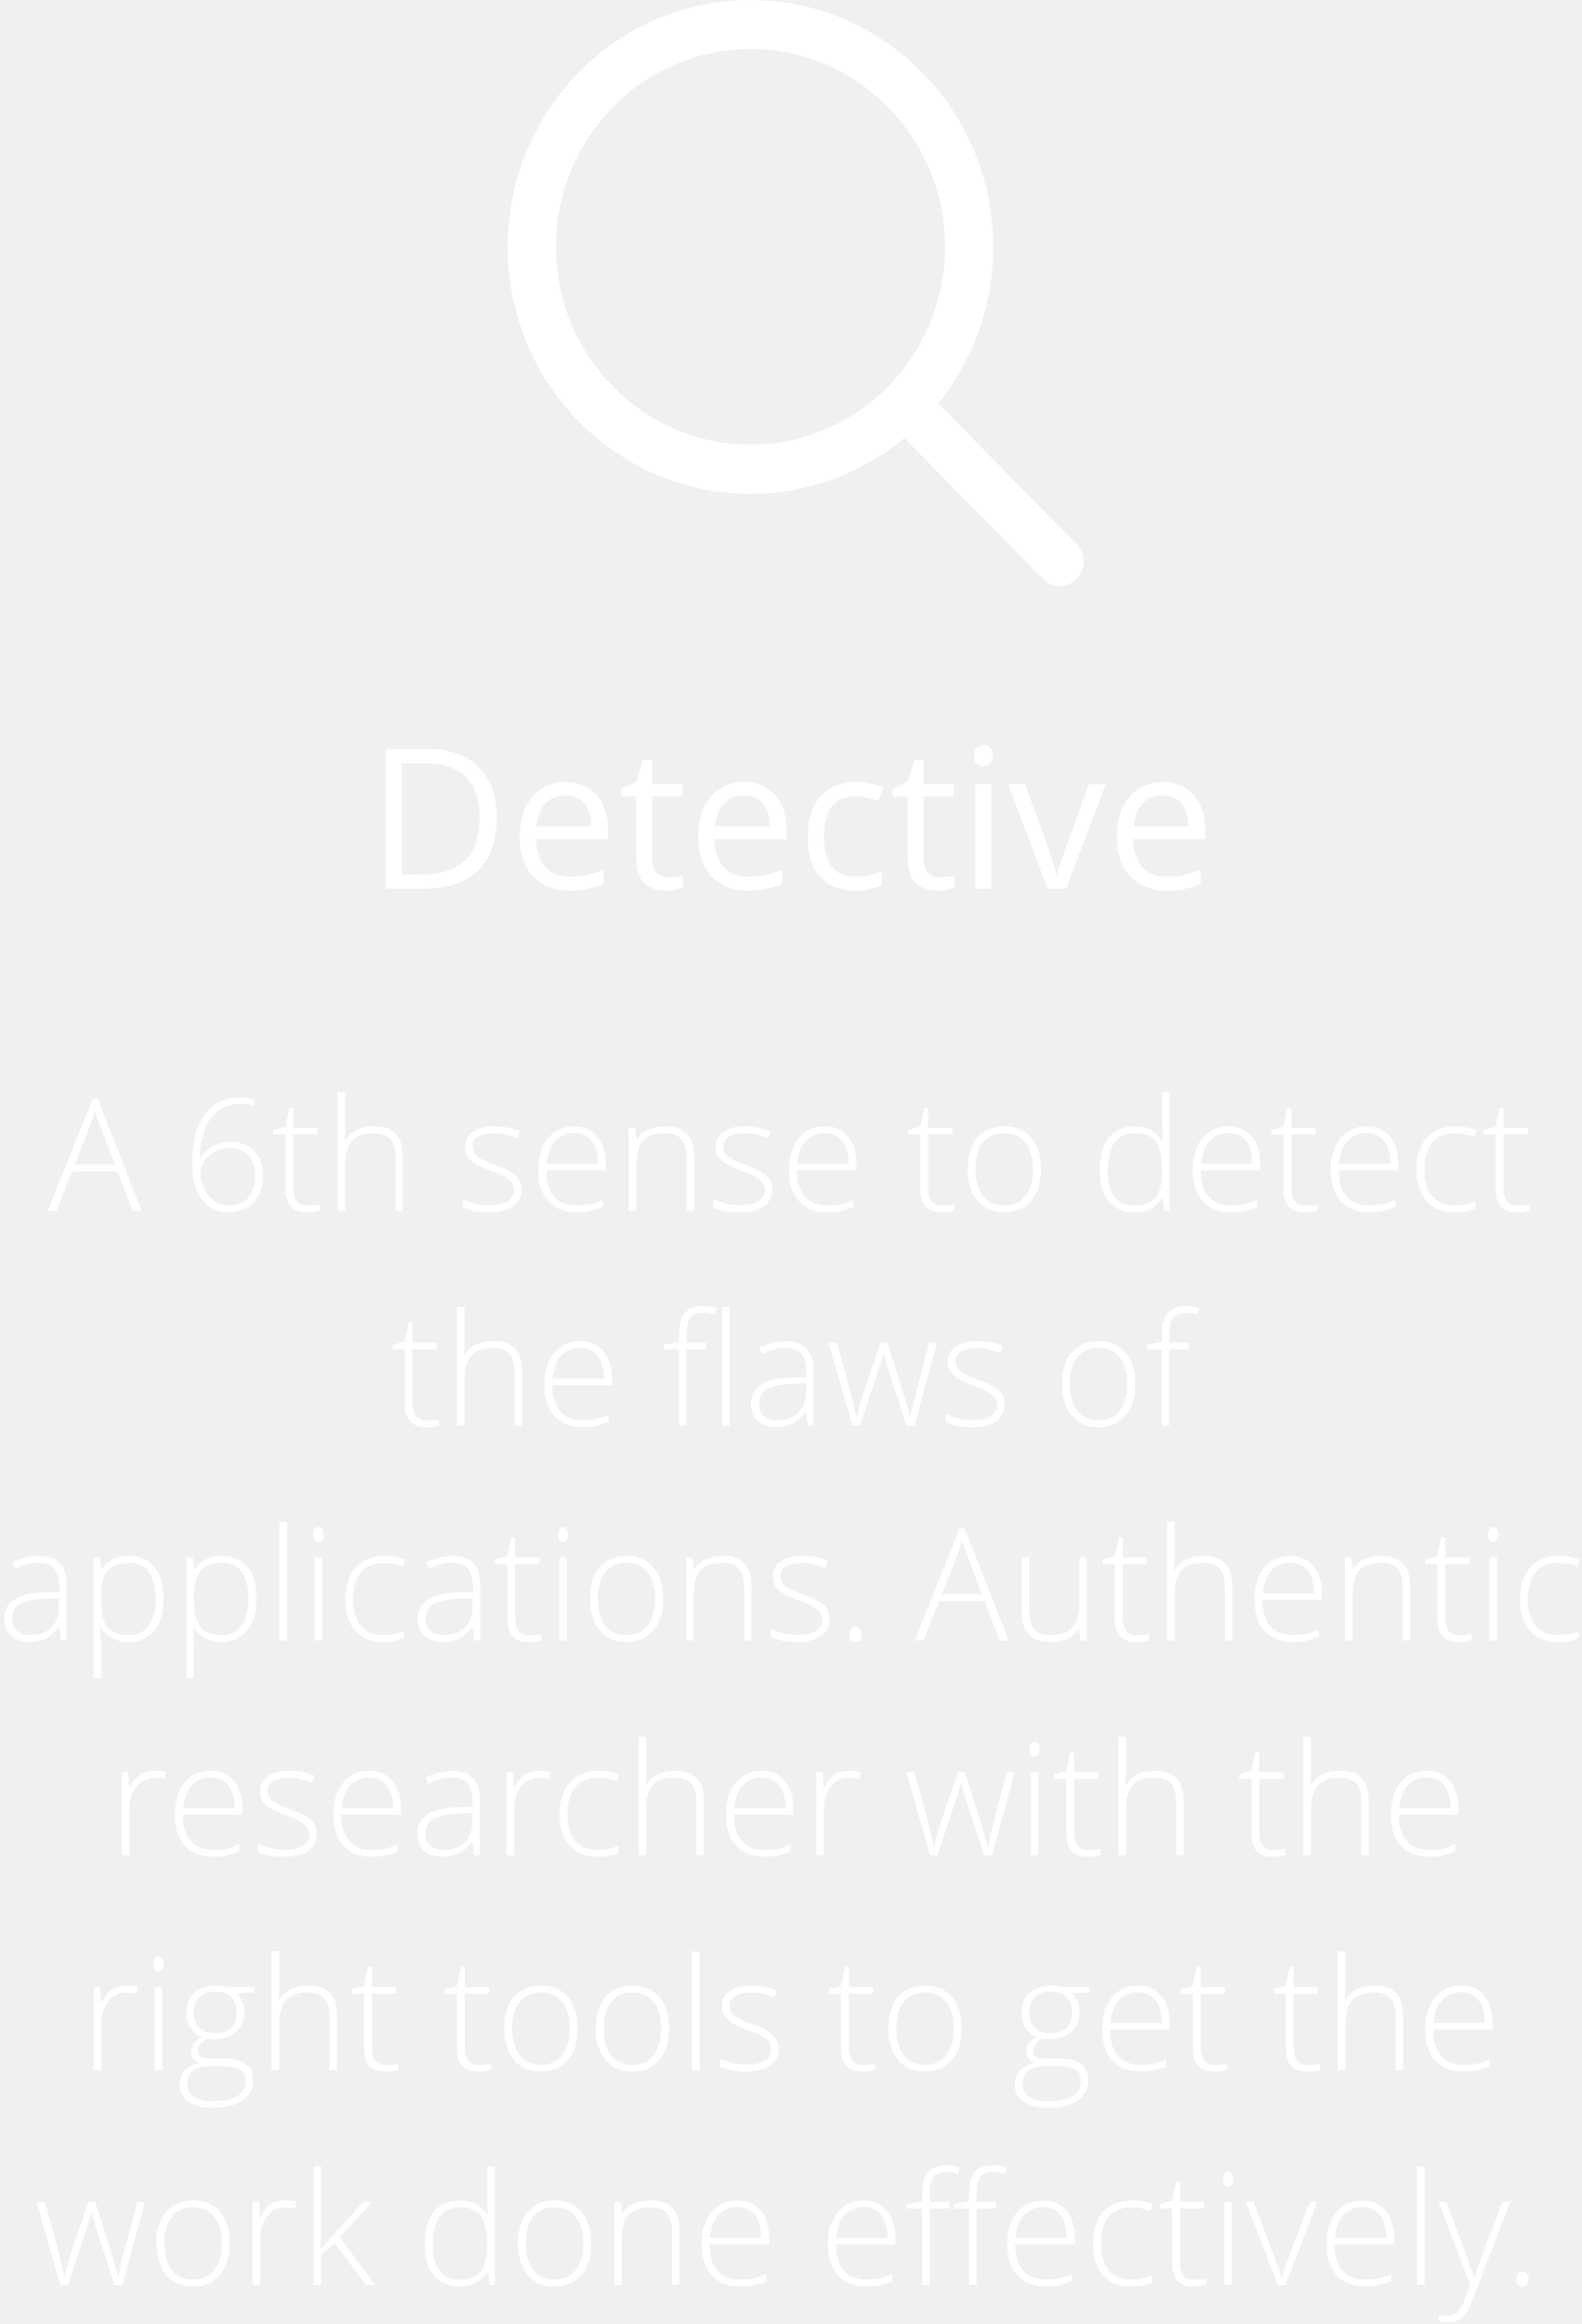
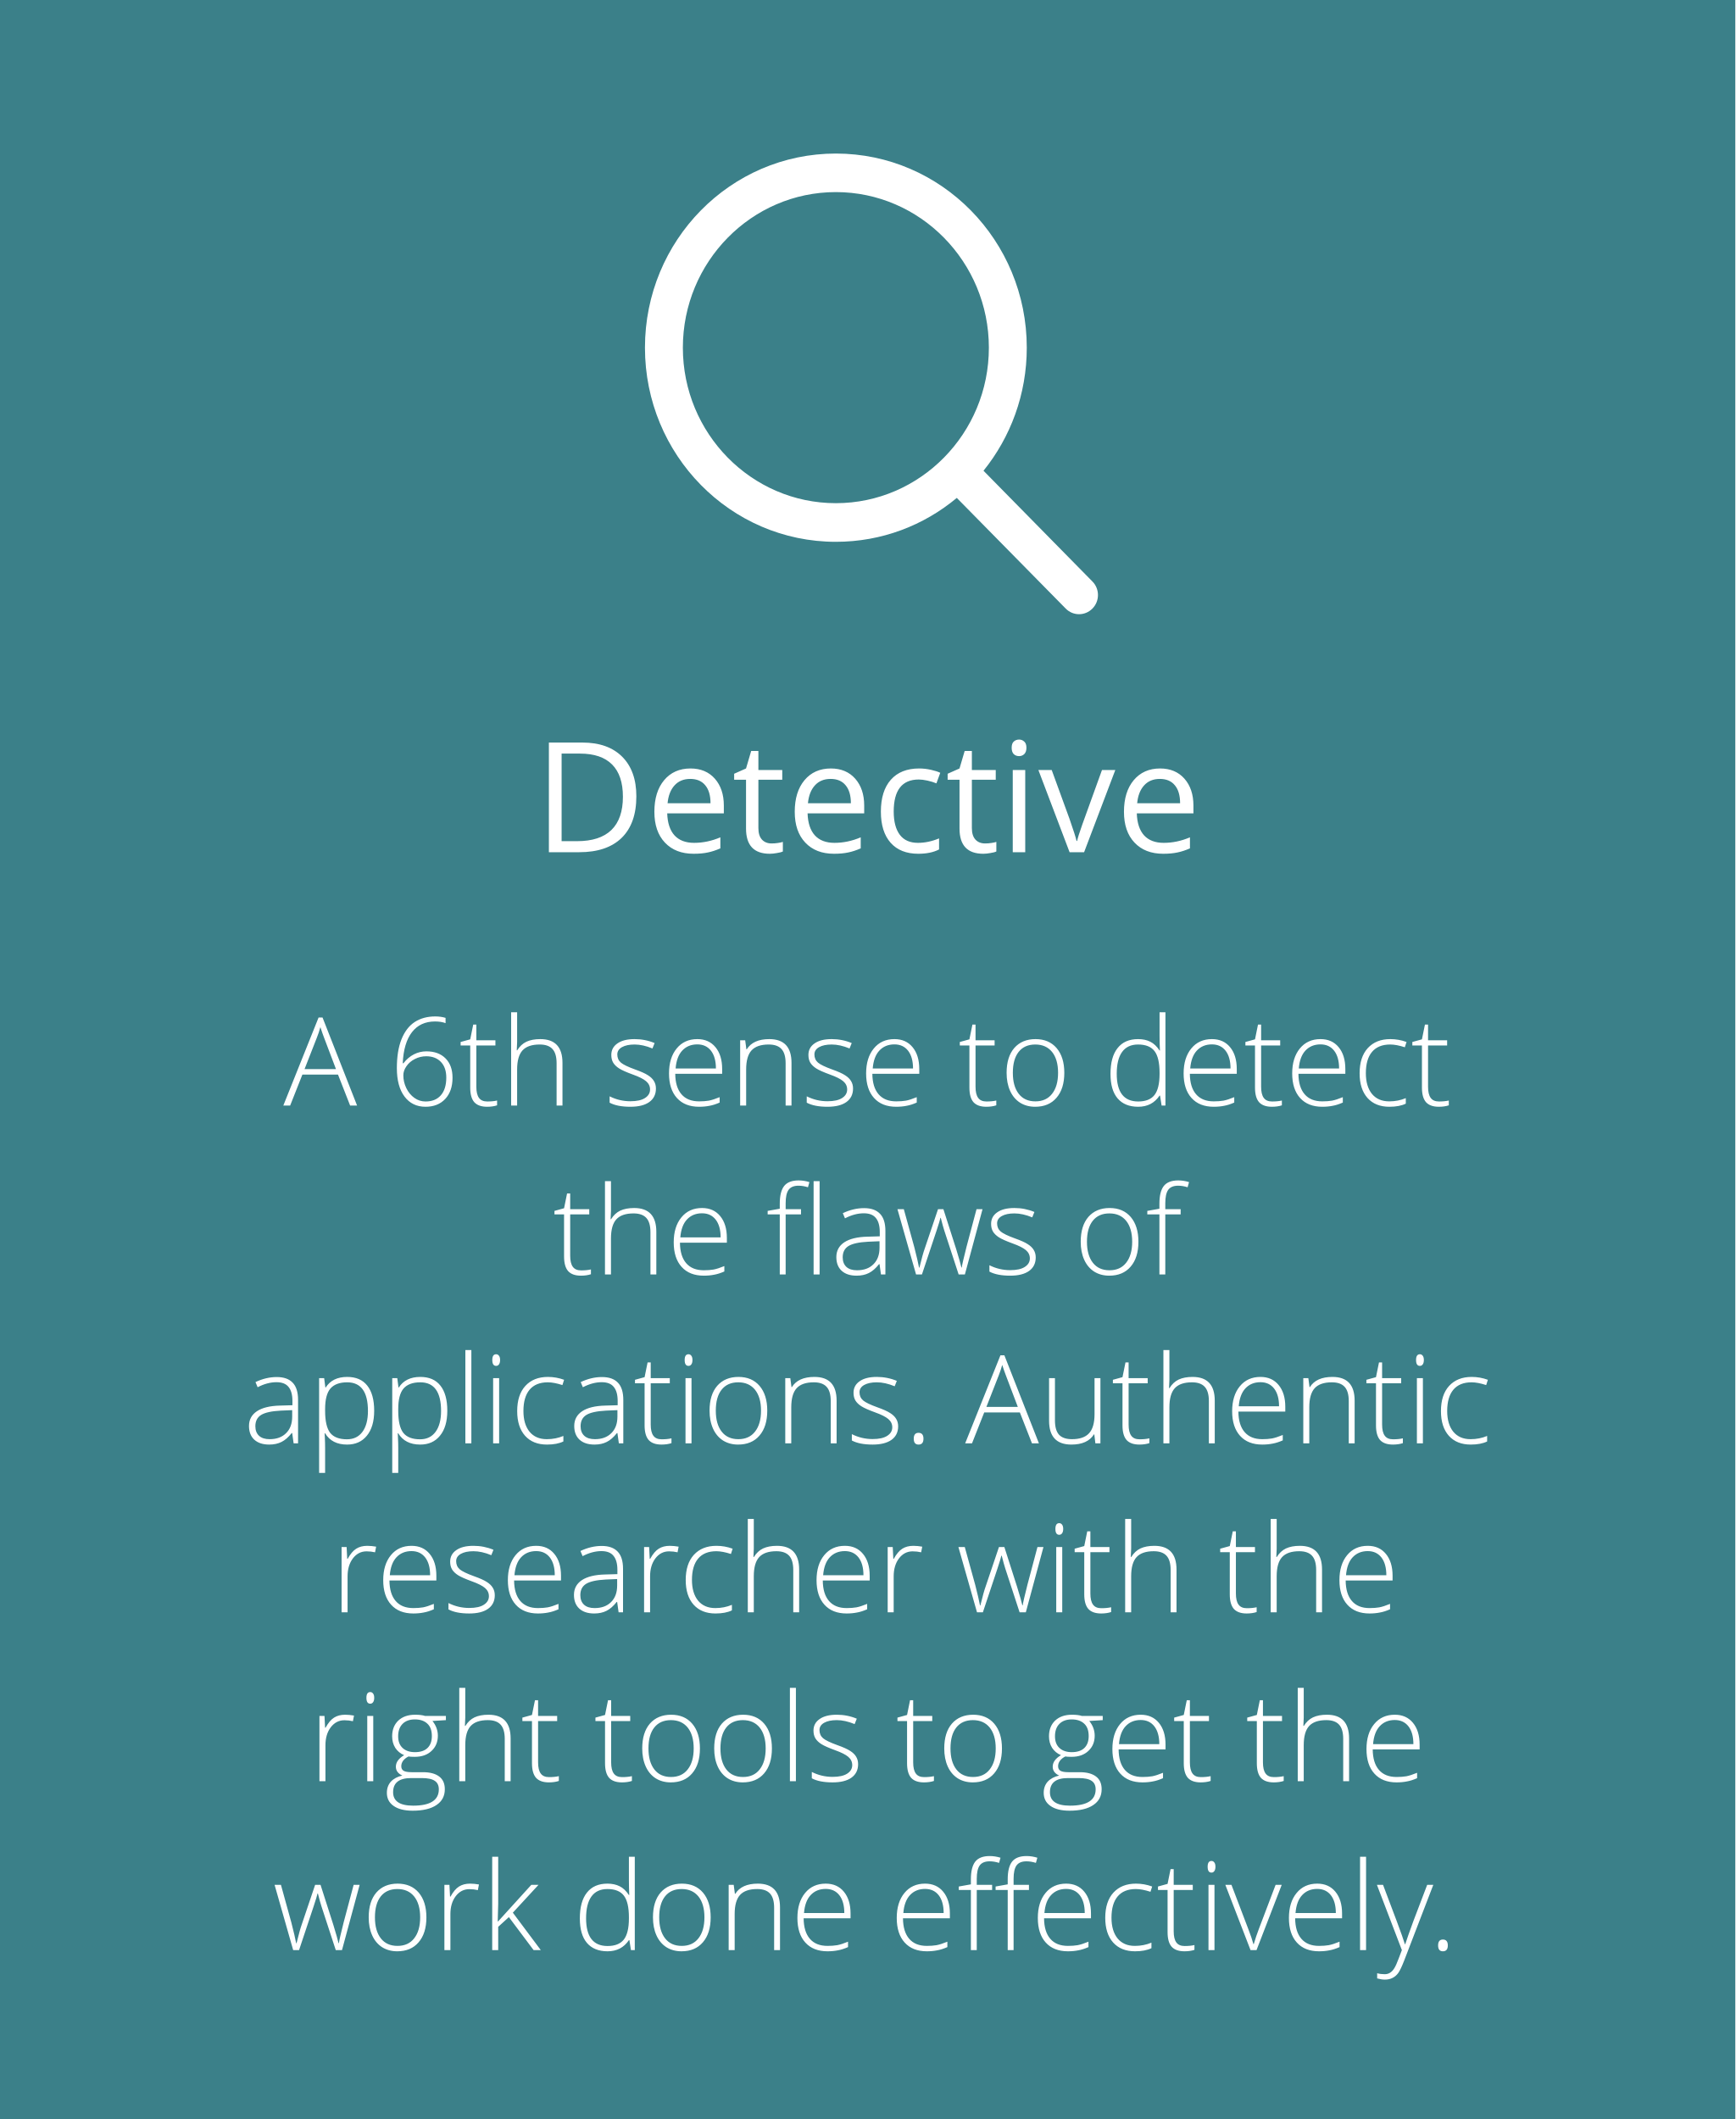
- <svg xmlns="http://www.w3.org/2000/svg" width="162px" height="238px" viewBox="0 0 162 238" version="1.1">
+ <svg xmlns="http://www.w3.org/2000/svg" width="226px" height="276px" viewBox="0 0 226 276" version="1.1">
  <g id="Page-1" stroke="none" stroke-width="1" fill="none" fill-rule="evenodd">
-     <g id="Artboard" transform="translate(-69, -20)" fill="#FFFFFF">
-       <g id="Card/skills" transform="translate(37, 0)">
-         <text id="Detective" font-family="OpenSans-Regular, Open Sans" font-size="20" font-weight="normal">
+     <g id="Desktop" transform="translate(-38, -1950)">
+       <g id="detective_skills" transform="translate(38, 1950)">
+         <rect id="Rectangle" fill="#3B8089" x="0" y="0" width="226" height="276" />
+         <text id="Detective" font-family="OpenSans-Regular, Open Sans" font-size="20" font-weight="normal" fill="#FFFFFF">
          <tspan x="69.519" y="111">Detective</tspan>
        </text>
-         <text id="A-6th-sense-to-detec" font-family="OpenSans-Light, Open Sans" font-size="16" font-weight="300">
+         <text id="A-6th-sense-to-detec" font-family="OpenSans-Light, Open Sans" font-size="16" font-weight="300" fill="#FFFFFF">
          <tspan x="36.898" y="144">A 6th sense to detect </tspan>
          <tspan x="72.012" y="166">the flaws of </tspan>
          <tspan x="31.664" y="188">applications. Authentic </tspan>
          <tspan x="43.066" y="210">researcher with the </tspan>
          <tspan x="40.184" y="232">right tools to get the </tspan>
          <tspan x="35.512" y="254">work done effectively. </tspan>
        </text>
-         <g id="icon/detective" transform="translate(84, 20)" fill-rule="evenodd" stroke-width="1">
+         <g id="icon/detective" transform="translate(84, 20)" fill="#FFFFFF">
          <g id="magnifying-glass">
            <path d="M58.278,55.739 L44.093,41.314 C47.609,36.955 49.729,31.371 49.729,25.286 C49.729,11.327 38.591,0 24.864,0 C11.126,0 0,11.327 0,25.286 C0,39.245 11.126,50.571 24.864,50.571 C30.849,50.571 36.327,48.429 40.614,44.853 L54.798,59.265 C55.761,60.245 57.314,60.245 58.278,59.265 C59.241,58.298 59.241,56.706 58.278,55.739 Z M24.864,45.539 C13.871,45.539 4.937,36.453 4.937,25.286 C4.937,14.118 13.871,5.02 24.864,5.02 C35.846,5.02 44.792,14.118 44.792,25.286 C44.792,36.453 35.846,45.539 24.864,45.539 Z" id="Shape" fill-rule="nonzero" />
          </g>
        </g>
      </g>
    </g>
  </g>
</svg>
